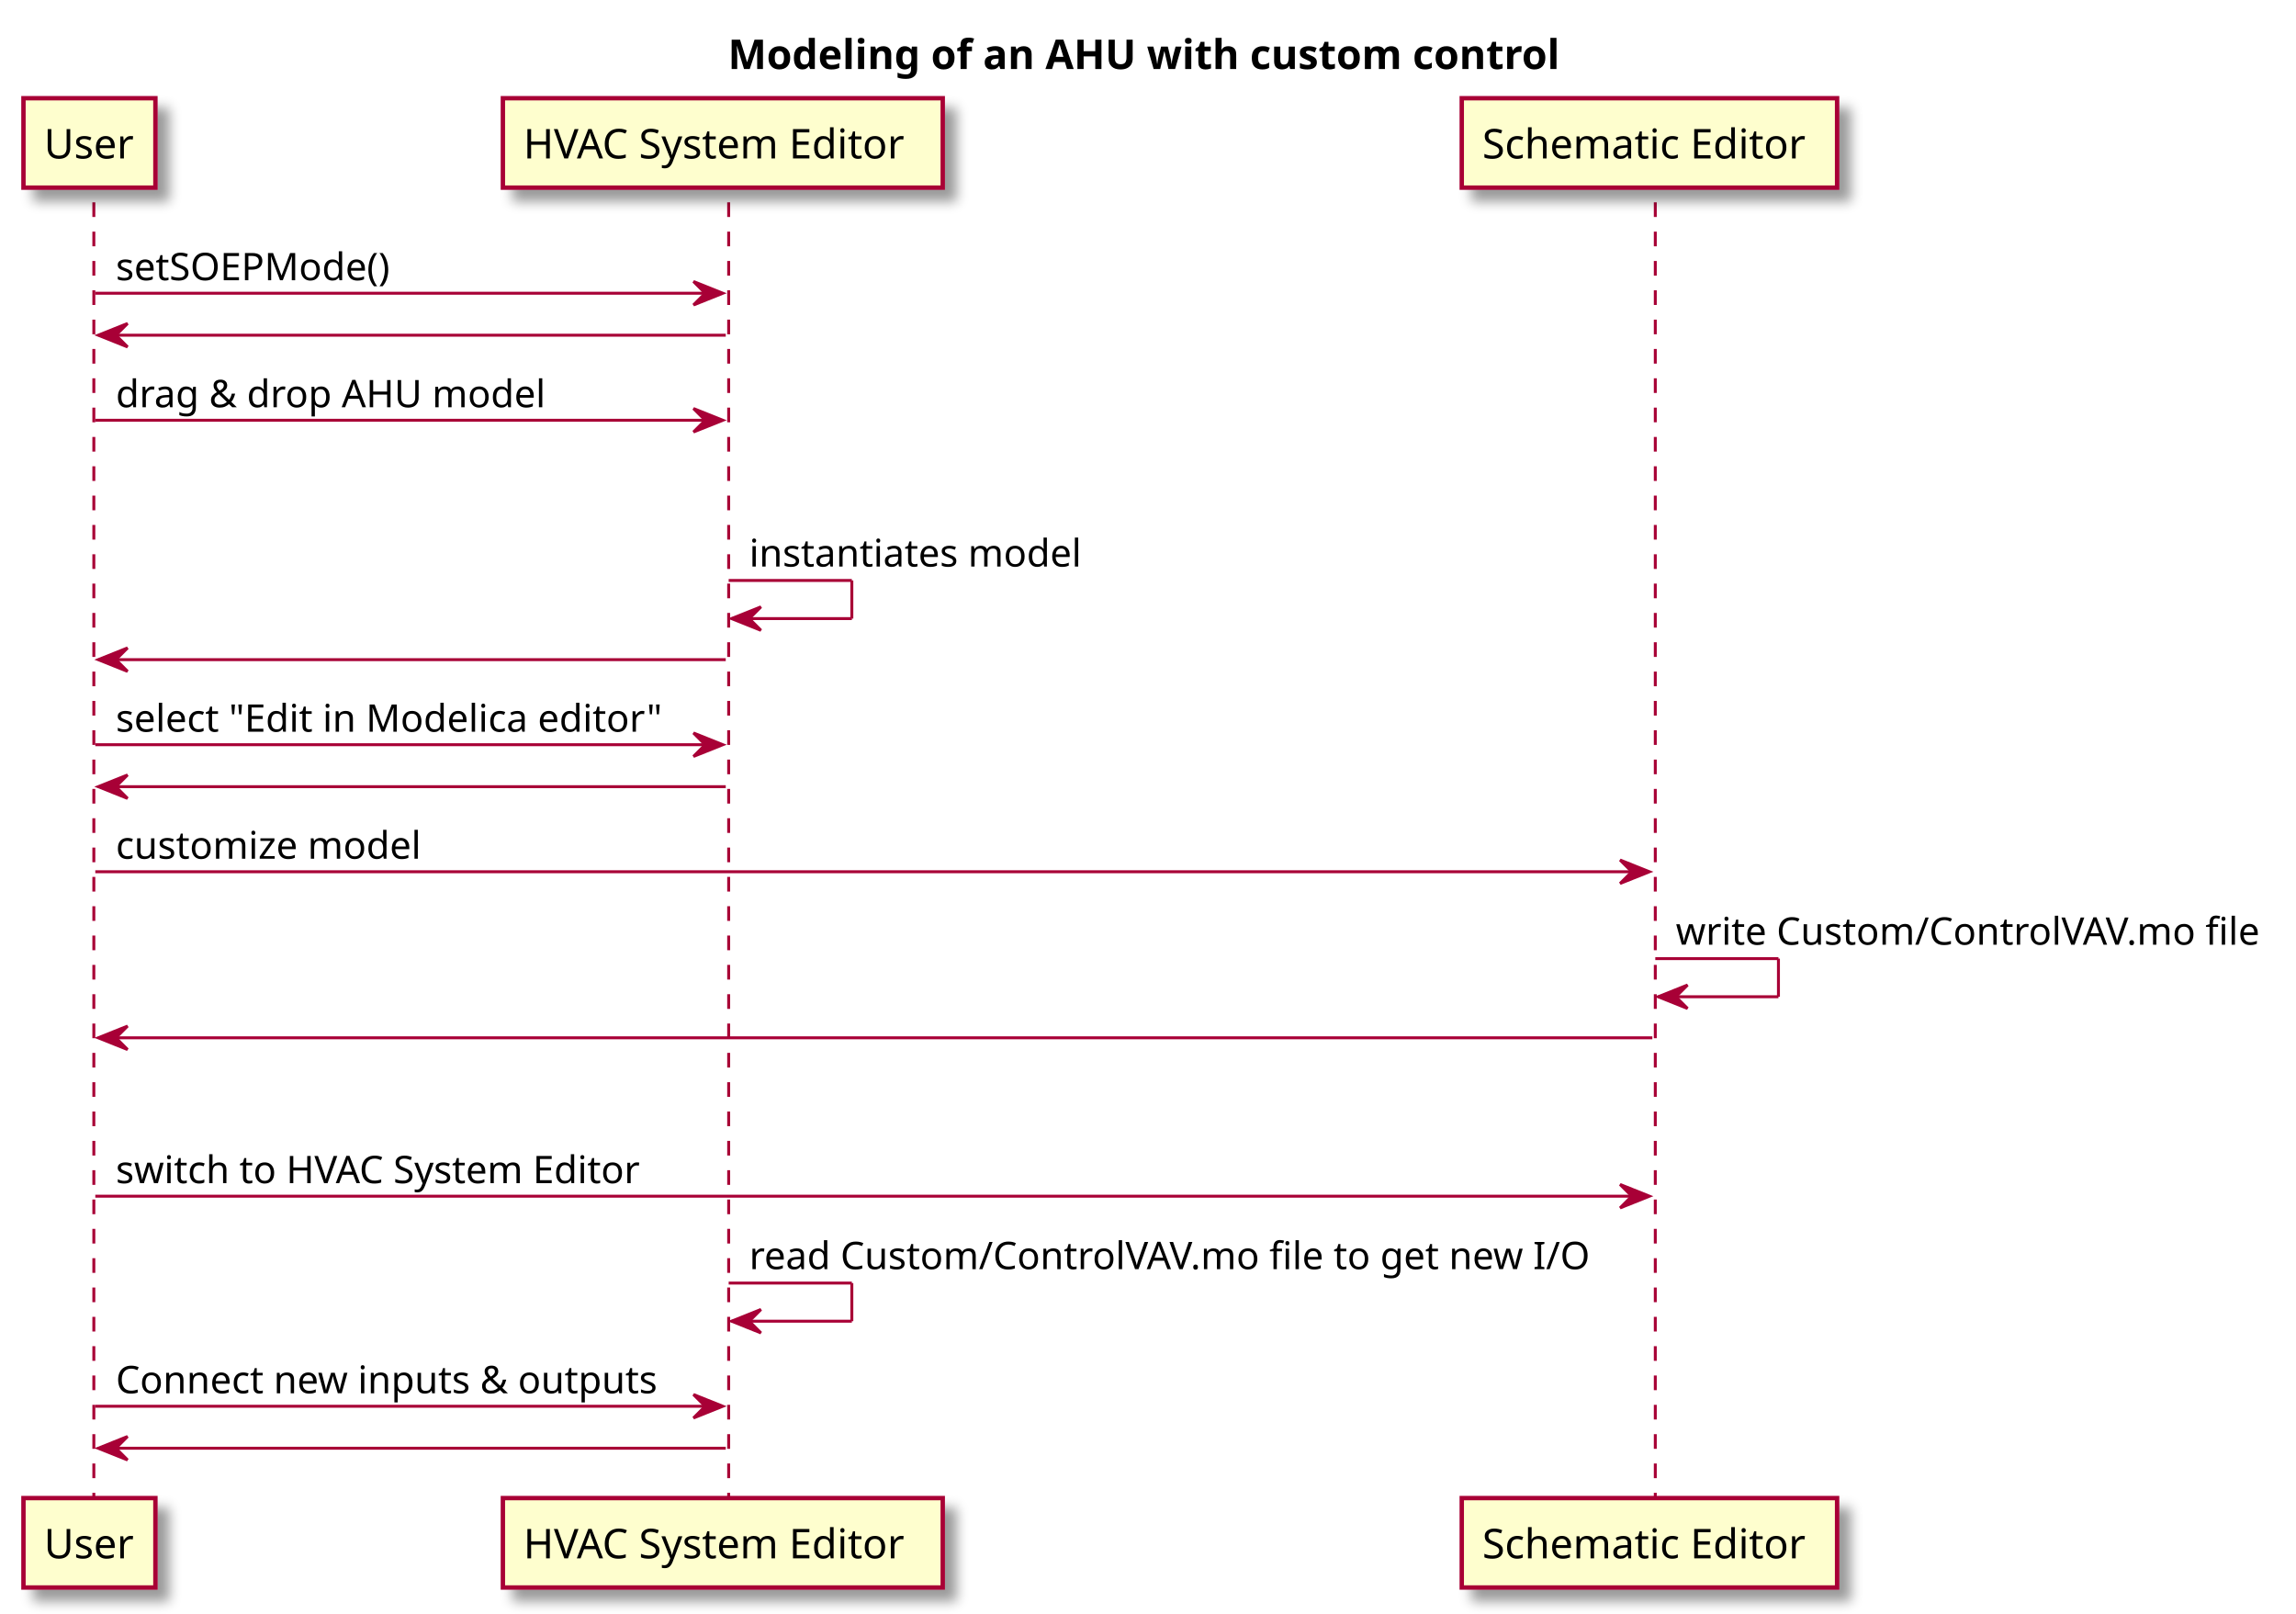
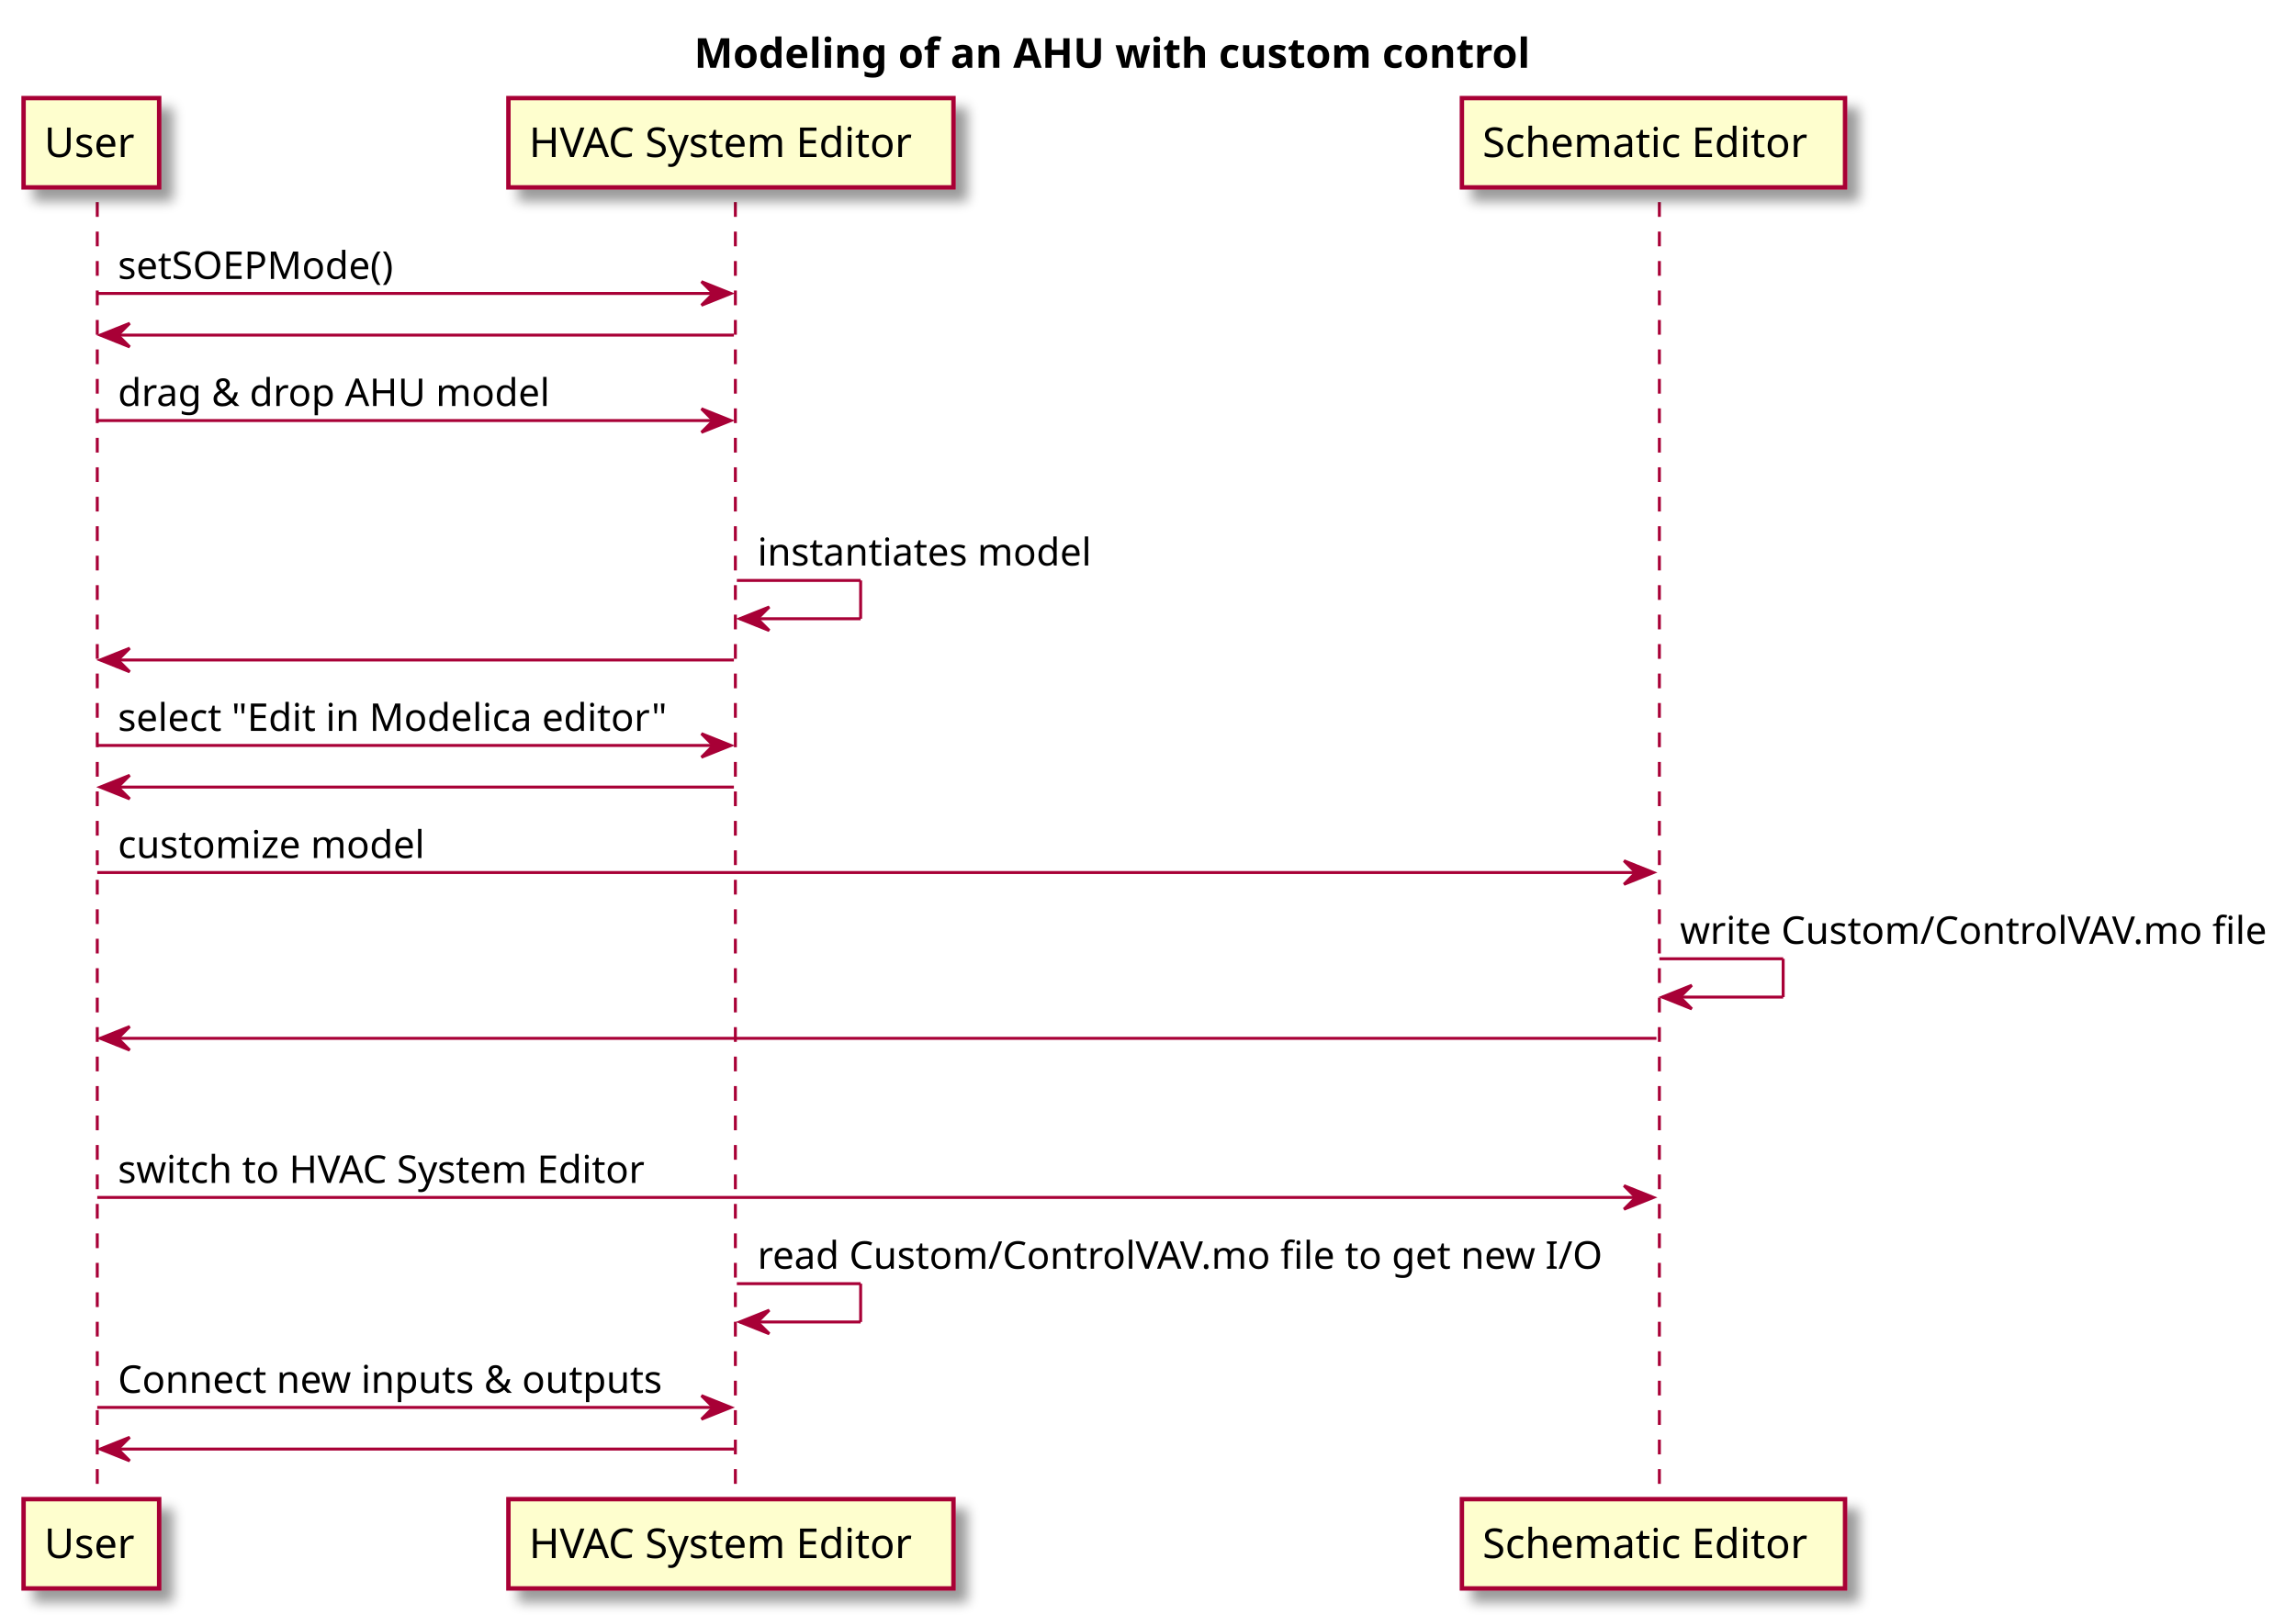
- <svg xmlns="http://www.w3.org/2000/svg" contentScriptType="application/ecmascript" contentStyleType="text/css" height="550px" preserveAspectRatio="none" style="width:783px;height:550px;" version="1.1" viewBox="0 0 783 550" width="783px" zoomAndPan="magnify">
+ <svg xmlns="http://www.w3.org/2000/svg" contentScriptType="application/ecmascript" contentStyleType="text/css" height="548px" preserveAspectRatio="none" style="width:779px;height:548px;" version="1.1" viewBox="0 0 779 548" width="779px" zoomAndPan="magnify">
  <defs>
-     <filter height="300%" id="fdqs4vg" width="300%" x="-1" y="-1">
+     <filter height="300%" id="fanr2zf" width="300%" x="-1" y="-1">
      <feGaussianBlur result="blurOut" stdDeviation="2.0" />
      <feColorMatrix in="blurOut" result="blurOut2" type="matrix" values="0 0 0 0 0 0 0 0 0 0 0 0 0 0 0 0 0 0 .4 0" />
      <feOffset dx="4.0" dy="4.0" in="blurOut2" result="blurOut3" />
      <feBlend in="SourceGraphic" in2="blurOut3" mode="normal" />
    </filter>
  </defs>
  <g>
-     <text fill="#000000" font-family="sans-serif" font-size="14" font-weight="bold" lengthAdjust="spacingAndGlyphs" textLength="296" x="248.25" y="23.535">Modeling of an AHU with custom control</text>
-     <line style="stroke: #A80036; stroke-width: 1.0; stroke-dasharray: 5.0,5.0;" x1="32" x2="32" y1="68.977" y2="511.772" />
-     <line style="stroke: #A80036; stroke-width: 1.0; stroke-dasharray: 5.0,5.0;" x1="248.5" x2="248.5" y1="68.977" y2="511.772" />
-     <line style="stroke: #A80036; stroke-width: 1.0; stroke-dasharray: 5.0,5.0;" x1="564.5" x2="564.5" y1="68.977" y2="511.772" />
-     <rect fill="#FEFECE" filter="url(#fdqs4vg)" height="30.488" style="stroke: #A80036; stroke-width: 1.5;" width="45" x="8" y="33.488" />
-     <text fill="#000000" font-family="sans-serif" font-size="14" lengthAdjust="spacingAndGlyphs" textLength="31" x="15" y="54.023">User</text>
-     <rect fill="#FEFECE" filter="url(#fdqs4vg)" height="30.488" style="stroke: #A80036; stroke-width: 1.5;" width="45" x="8" y="510.772" />
-     <text fill="#000000" font-family="sans-serif" font-size="14" lengthAdjust="spacingAndGlyphs" textLength="31" x="15" y="531.307">User</text>
-     <rect fill="#FEFECE" filter="url(#fdqs4vg)" height="30.488" style="stroke: #A80036; stroke-width: 1.5;" width="150" x="171.5" y="33.488" />
-     <text fill="#000000" font-family="sans-serif" font-size="14" lengthAdjust="spacingAndGlyphs" textLength="136" x="178.5" y="54.023">HVAC System Editor</text>
-     <rect fill="#FEFECE" filter="url(#fdqs4vg)" height="30.488" style="stroke: #A80036; stroke-width: 1.5;" width="150" x="171.5" y="510.772" />
-     <text fill="#000000" font-family="sans-serif" font-size="14" lengthAdjust="spacingAndGlyphs" textLength="136" x="178.5" y="531.307">HVAC System Editor</text>
-     <rect fill="#FEFECE" filter="url(#fdqs4vg)" height="30.488" style="stroke: #A80036; stroke-width: 1.5;" width="128" x="498.5" y="33.488" />
-     <text fill="#000000" font-family="sans-serif" font-size="14" lengthAdjust="spacingAndGlyphs" textLength="114" x="505.5" y="54.023">Schematic Editor</text>
-     <rect fill="#FEFECE" filter="url(#fdqs4vg)" height="30.488" style="stroke: #A80036; stroke-width: 1.5;" width="128" x="498.5" y="510.772" />
-     <text fill="#000000" font-family="sans-serif" font-size="14" lengthAdjust="spacingAndGlyphs" textLength="114" x="505.5" y="531.307">Schematic Editor</text>
-     <polygon fill="#A80036" points="236.5,95.977,246.5,99.977,236.5,103.977,240.5,99.977" style="stroke: #A80036; stroke-width: 1.0;" />
-     <line style="stroke: #A80036; stroke-width: 1.0;" x1="32.5" x2="242.5" y1="99.977" y2="99.977" />
-     <text fill="#000000" font-family="sans-serif" font-size="13" lengthAdjust="spacingAndGlyphs" textLength="92" x="39.5" y="95.545">setSOEPMode()</text>
-     <polygon fill="#A80036" points="43.5,110.287,33.5,114.287,43.5,118.287,39.5,114.287" style="stroke: #A80036; stroke-width: 1.0;" />
-     <line style="stroke: #A80036; stroke-width: 1.0;" x1="37.5" x2="247.5" y1="114.287" y2="114.287" />
-     <polygon fill="#A80036" points="236.5,139.287,246.5,143.287,236.5,147.287,240.5,143.287" style="stroke: #A80036; stroke-width: 1.0;" />
-     <line style="stroke: #A80036; stroke-width: 1.0;" x1="32.5" x2="242.5" y1="143.287" y2="143.287" />
-     <text fill="#000000" font-family="sans-serif" font-size="13" lengthAdjust="spacingAndGlyphs" textLength="149" x="39.5" y="138.856">drag &amp; drop AHU model</text>
-     <line style="stroke: #A80036; stroke-width: 1.0;" x1="248.5" x2="290.5" y1="197.908" y2="197.908" />
-     <line style="stroke: #A80036; stroke-width: 1.0;" x1="290.5" x2="290.5" y1="197.908" y2="210.908" />
-     <line style="stroke: #A80036; stroke-width: 1.0;" x1="249.5" x2="290.5" y1="210.908" y2="210.908" />
-     <polygon fill="#A80036" points="259.5,206.908,249.5,210.908,259.5,214.908,255.5,210.908" style="stroke: #A80036; stroke-width: 1.0;" />
-     <text fill="#000000" font-family="sans-serif" font-size="13" lengthAdjust="spacingAndGlyphs" textLength="117" x="255.5" y="193.166">instantiates model</text>
-     <polygon fill="#A80036" points="43.5,220.908,33.5,224.908,43.5,228.908,39.5,224.908" style="stroke: #A80036; stroke-width: 1.0;" />
-     <line style="stroke: #A80036; stroke-width: 1.0;" x1="37.5" x2="247.5" y1="224.908" y2="224.908" />
-     <polygon fill="#A80036" points="236.5,249.908,246.5,253.908,236.5,257.908,240.5,253.908" style="stroke: #A80036; stroke-width: 1.0;" />
-     <line style="stroke: #A80036; stroke-width: 1.0;" x1="32.5" x2="242.5" y1="253.908" y2="253.908" />
-     <text fill="#000000" font-family="sans-serif" font-size="13" lengthAdjust="spacingAndGlyphs" textLength="192" x="39.5" y="249.477">select "Edit in Modelica editor"</text>
-     <polygon fill="#A80036" points="43.5,264.219,33.5,268.219,43.5,272.219,39.5,268.219" style="stroke: #A80036; stroke-width: 1.0;" />
-     <line style="stroke: #A80036; stroke-width: 1.0;" x1="37.5" x2="247.5" y1="268.219" y2="268.219" />
-     <polygon fill="#A80036" points="552.5,293.219,562.5,297.219,552.5,301.219,556.5,297.219" style="stroke: #A80036; stroke-width: 1.0;" />
-     <line style="stroke: #A80036; stroke-width: 1.0;" x1="32.5" x2="558.5" y1="297.219" y2="297.219" />
-     <text fill="#000000" font-family="sans-serif" font-size="13" lengthAdjust="spacingAndGlyphs" textLength="108" x="39.5" y="292.787">customize model</text>
-     <line style="stroke: #A80036; stroke-width: 1.0;" x1="564.5" x2="606.5" y1="326.84" y2="326.84" />
-     <line style="stroke: #A80036; stroke-width: 1.0;" x1="606.5" x2="606.5" y1="326.84" y2="339.84" />
-     <line style="stroke: #A80036; stroke-width: 1.0;" x1="565.5" x2="606.5" y1="339.84" y2="339.84" />
-     <polygon fill="#A80036" points="575.5,335.84,565.5,339.84,575.5,343.84,571.5,339.84" style="stroke: #A80036; stroke-width: 1.0;" />
-     <text fill="#000000" font-family="sans-serif" font-size="13" lengthAdjust="spacingAndGlyphs" textLength="211" x="571.5" y="322.098">write Custom/ControlVAV.mo file</text>
-     <polygon fill="#A80036" points="43.5,349.84,33.5,353.84,43.5,357.84,39.5,353.84" style="stroke: #A80036; stroke-width: 1.0;" />
-     <line style="stroke: #A80036; stroke-width: 1.0;" x1="37.5" x2="563.5" y1="353.84" y2="353.84" />
-     <polygon fill="#A80036" points="552.5,403.84,562.5,407.84,552.5,411.84,556.5,407.84" style="stroke: #A80036; stroke-width: 1.0;" />
-     <line style="stroke: #A80036; stroke-width: 1.0;" x1="32.5" x2="558.5" y1="407.84" y2="407.84" />
-     <text fill="#000000" font-family="sans-serif" font-size="13" lengthAdjust="spacingAndGlyphs" textLength="188" x="39.5" y="403.408">switch to HVAC System Editor</text>
-     <line style="stroke: #A80036; stroke-width: 1.0;" x1="248.5" x2="290.5" y1="437.461" y2="437.461" />
-     <line style="stroke: #A80036; stroke-width: 1.0;" x1="290.5" x2="290.5" y1="437.461" y2="450.461" />
-     <line style="stroke: #A80036; stroke-width: 1.0;" x1="249.5" x2="290.5" y1="450.461" y2="450.461" />
-     <polygon fill="#A80036" points="259.5,446.461,249.5,450.461,259.5,454.461,255.5,450.461" style="stroke: #A80036; stroke-width: 1.0;" />
-     <text fill="#000000" font-family="sans-serif" font-size="13" lengthAdjust="spacingAndGlyphs" textLength="302" x="255.5" y="432.719">read Custom/ControlVAV.mo file to get new I/O</text>
-     <polygon fill="#A80036" points="236.5,475.461,246.5,479.461,236.5,483.461,240.5,479.461" style="stroke: #A80036; stroke-width: 1.0;" />
-     <line style="stroke: #A80036; stroke-width: 1.0;" x1="32.5" x2="242.5" y1="479.461" y2="479.461" />
-     <text fill="#000000" font-family="sans-serif" font-size="13" lengthAdjust="spacingAndGlyphs" textLength="191" x="39.5" y="475.029">Connect new inputs &amp; outputs</text>
-     <polygon fill="#A80036" points="43.5,489.772,33.5,493.772,43.5,497.772,39.5,493.772" style="stroke: #A80036; stroke-width: 1.0;" />
-     <line style="stroke: #A80036; stroke-width: 1.0;" x1="37.5" x2="247.5" y1="493.772" y2="493.772" />
+     <text fill="#000000" font-family="sans-serif" font-size="14" font-weight="bold" lengthAdjust="spacingAndGlyphs" textLength="317" x="235.5" y="22.995">Modeling of an AHU with custom control</text>
+     <line style="stroke: #A80036; stroke-width: 1.0; stroke-dasharray: 5.0,5.0;" x1="33" x2="33" y1="68.594" y2="509.789" />
+     <line style="stroke: #A80036; stroke-width: 1.0; stroke-dasharray: 5.0,5.0;" x1="249.5" x2="249.5" y1="68.594" y2="509.789" />
+     <line style="stroke: #A80036; stroke-width: 1.0; stroke-dasharray: 5.0,5.0;" x1="563" x2="563" y1="68.594" y2="509.789" />
+     <rect fill="#FEFECE" filter="url(#fanr2zf)" height="30.297" style="stroke: #A80036; stroke-width: 1.5;" width="46" x="8" y="33.297" />
+     <text fill="#000000" font-family="sans-serif" font-size="14" lengthAdjust="spacingAndGlyphs" textLength="32" x="15" y="53.292">User</text>
+     <rect fill="#FEFECE" filter="url(#fanr2zf)" height="30.297" style="stroke: #A80036; stroke-width: 1.5;" width="46" x="8" y="508.789" />
+     <text fill="#000000" font-family="sans-serif" font-size="14" lengthAdjust="spacingAndGlyphs" textLength="32" x="15" y="528.784">User</text>
+     <rect fill="#FEFECE" filter="url(#fanr2zf)" height="30.297" style="stroke: #A80036; stroke-width: 1.5;" width="151" x="172.5" y="33.297" />
+     <text fill="#000000" font-family="sans-serif" font-size="14" lengthAdjust="spacingAndGlyphs" textLength="137" x="179.5" y="53.292">HVAC System Editor</text>
+     <rect fill="#FEFECE" filter="url(#fanr2zf)" height="30.297" style="stroke: #A80036; stroke-width: 1.5;" width="151" x="172.5" y="508.789" />
+     <text fill="#000000" font-family="sans-serif" font-size="14" lengthAdjust="spacingAndGlyphs" textLength="137" x="179.5" y="528.784">HVAC System Editor</text>
+     <rect fill="#FEFECE" filter="url(#fanr2zf)" height="30.297" style="stroke: #A80036; stroke-width: 1.5;" width="130" x="496" y="33.297" />
+     <text fill="#000000" font-family="sans-serif" font-size="14" lengthAdjust="spacingAndGlyphs" textLength="116" x="503" y="53.292">Schematic Editor</text>
+     <rect fill="#FEFECE" filter="url(#fanr2zf)" height="30.297" style="stroke: #A80036; stroke-width: 1.5;" width="130" x="496" y="508.789" />
+     <text fill="#000000" font-family="sans-serif" font-size="14" lengthAdjust="spacingAndGlyphs" textLength="116" x="503" y="528.784">Schematic Editor</text>
+     <polygon fill="#A80036" points="238,95.594,248,99.594,238,103.594,242,99.594" style="stroke: #A80036; stroke-width: 1.0;" />
+     <line style="stroke: #A80036; stroke-width: 1.0;" x1="33" x2="244" y1="99.594" y2="99.594" />
+     <text fill="#000000" font-family="sans-serif" font-size="13" lengthAdjust="spacingAndGlyphs" textLength="100" x="40" y="94.661">setSOEPMode()</text>
+     <polygon fill="#A80036" points="44,109.727,34,113.727,44,117.727,40,113.727" style="stroke: #A80036; stroke-width: 1.0;" />
+     <line style="stroke: #A80036; stroke-width: 1.0;" x1="38" x2="249" y1="113.727" y2="113.727" />
+     <polygon fill="#A80036" points="238,138.727,248,142.727,238,146.727,242,142.727" style="stroke: #A80036; stroke-width: 1.0;" />
+     <line style="stroke: #A80036; stroke-width: 1.0;" x1="33" x2="244" y1="142.727" y2="142.727" />
+     <text fill="#000000" font-family="sans-serif" font-size="13" lengthAdjust="spacingAndGlyphs" textLength="154" x="40" y="137.793">drag &amp; drop AHU model</text>
+     <line style="stroke: #A80036; stroke-width: 1.0;" x1="250" x2="292" y1="196.992" y2="196.992" />
+     <line style="stroke: #A80036; stroke-width: 1.0;" x1="292" x2="292" y1="196.992" y2="209.992" />
+     <line style="stroke: #A80036; stroke-width: 1.0;" x1="251" x2="292" y1="209.992" y2="209.992" />
+     <polygon fill="#A80036" points="261,205.992,251,209.992,261,213.992,257,209.992" style="stroke: #A80036; stroke-width: 1.0;" />
+     <text fill="#000000" font-family="sans-serif" font-size="13" lengthAdjust="spacingAndGlyphs" textLength="119" x="257" y="191.926">instantiates model</text>
+     <polygon fill="#A80036" points="44,219.992,34,223.992,44,227.992,40,223.992" style="stroke: #A80036; stroke-width: 1.0;" />
+     <line style="stroke: #A80036; stroke-width: 1.0;" x1="38" x2="249" y1="223.992" y2="223.992" />
+     <polygon fill="#A80036" points="238,248.992,248,252.992,238,256.992,242,252.992" style="stroke: #A80036; stroke-width: 1.0;" />
+     <line style="stroke: #A80036; stroke-width: 1.0;" x1="33" x2="244" y1="252.992" y2="252.992" />
+     <text fill="#000000" font-family="sans-serif" font-size="13" lengthAdjust="spacingAndGlyphs" textLength="192" x="40" y="248.059">select "Edit in Modelica editor"</text>
+     <polygon fill="#A80036" points="44,263.125,34,267.125,44,271.125,40,267.125" style="stroke: #A80036; stroke-width: 1.0;" />
+     <line style="stroke: #A80036; stroke-width: 1.0;" x1="38" x2="249" y1="267.125" y2="267.125" />
+     <polygon fill="#A80036" points="551,292.125,561,296.125,551,300.125,555,296.125" style="stroke: #A80036; stroke-width: 1.0;" />
+     <line style="stroke: #A80036; stroke-width: 1.0;" x1="33" x2="557" y1="296.125" y2="296.125" />
+     <text fill="#000000" font-family="sans-serif" font-size="13" lengthAdjust="spacingAndGlyphs" textLength="110" x="40" y="291.192">customize model</text>
+     <line style="stroke: #A80036; stroke-width: 1.0;" x1="563" x2="605" y1="325.391" y2="325.391" />
+     <line style="stroke: #A80036; stroke-width: 1.0;" x1="605" x2="605" y1="325.391" y2="338.391" />
+     <line style="stroke: #A80036; stroke-width: 1.0;" x1="564" x2="605" y1="338.391" y2="338.391" />
+     <polygon fill="#A80036" points="574,334.391,564,338.391,574,342.391,570,338.391" style="stroke: #A80036; stroke-width: 1.0;" />
+     <text fill="#000000" font-family="sans-serif" font-size="13" lengthAdjust="spacingAndGlyphs" textLength="208" x="570" y="320.325">write Custom/ControlVAV.mo file</text>
+     <polygon fill="#A80036" points="44,348.391,34,352.391,44,356.391,40,352.391" style="stroke: #A80036; stroke-width: 1.0;" />
+     <line style="stroke: #A80036; stroke-width: 1.0;" x1="38" x2="562" y1="352.391" y2="352.391" />
+     <polygon fill="#A80036" points="551,402.391,561,406.391,551,410.391,555,406.391" style="stroke: #A80036; stroke-width: 1.0;" />
+     <line style="stroke: #A80036; stroke-width: 1.0;" x1="33" x2="557" y1="406.391" y2="406.391" />
+     <text fill="#000000" font-family="sans-serif" font-size="13" lengthAdjust="spacingAndGlyphs" textLength="191" x="40" y="401.457">switch to HVAC System Editor</text>
+     <line style="stroke: #A80036; stroke-width: 1.0;" x1="250" x2="292" y1="435.656" y2="435.656" />
+     <line style="stroke: #A80036; stroke-width: 1.0;" x1="292" x2="292" y1="435.656" y2="448.656" />
+     <line style="stroke: #A80036; stroke-width: 1.0;" x1="251" x2="292" y1="448.656" y2="448.656" />
+     <polygon fill="#A80036" points="261,444.656,251,448.656,261,452.656,257,448.656" style="stroke: #A80036; stroke-width: 1.0;" />
+     <text fill="#000000" font-family="sans-serif" font-size="13" lengthAdjust="spacingAndGlyphs" textLength="299" x="257" y="430.59">read Custom/ControlVAV.mo file to get new I/O</text>
+     <polygon fill="#A80036" points="238,473.656,248,477.656,238,481.656,242,477.656" style="stroke: #A80036; stroke-width: 1.0;" />
+     <line style="stroke: #A80036; stroke-width: 1.0;" x1="33" x2="244" y1="477.656" y2="477.656" />
+     <text fill="#000000" font-family="sans-serif" font-size="13" lengthAdjust="spacingAndGlyphs" textLength="193" x="40" y="472.723">Connect new inputs &amp; outputs</text>
+     <polygon fill="#A80036" points="44,487.789,34,491.789,44,495.789,40,491.789" style="stroke: #A80036; stroke-width: 1.0;" />
+     <line style="stroke: #A80036; stroke-width: 1.0;" x1="38" x2="249" y1="491.789" y2="491.789" />
  </g>
</svg>
